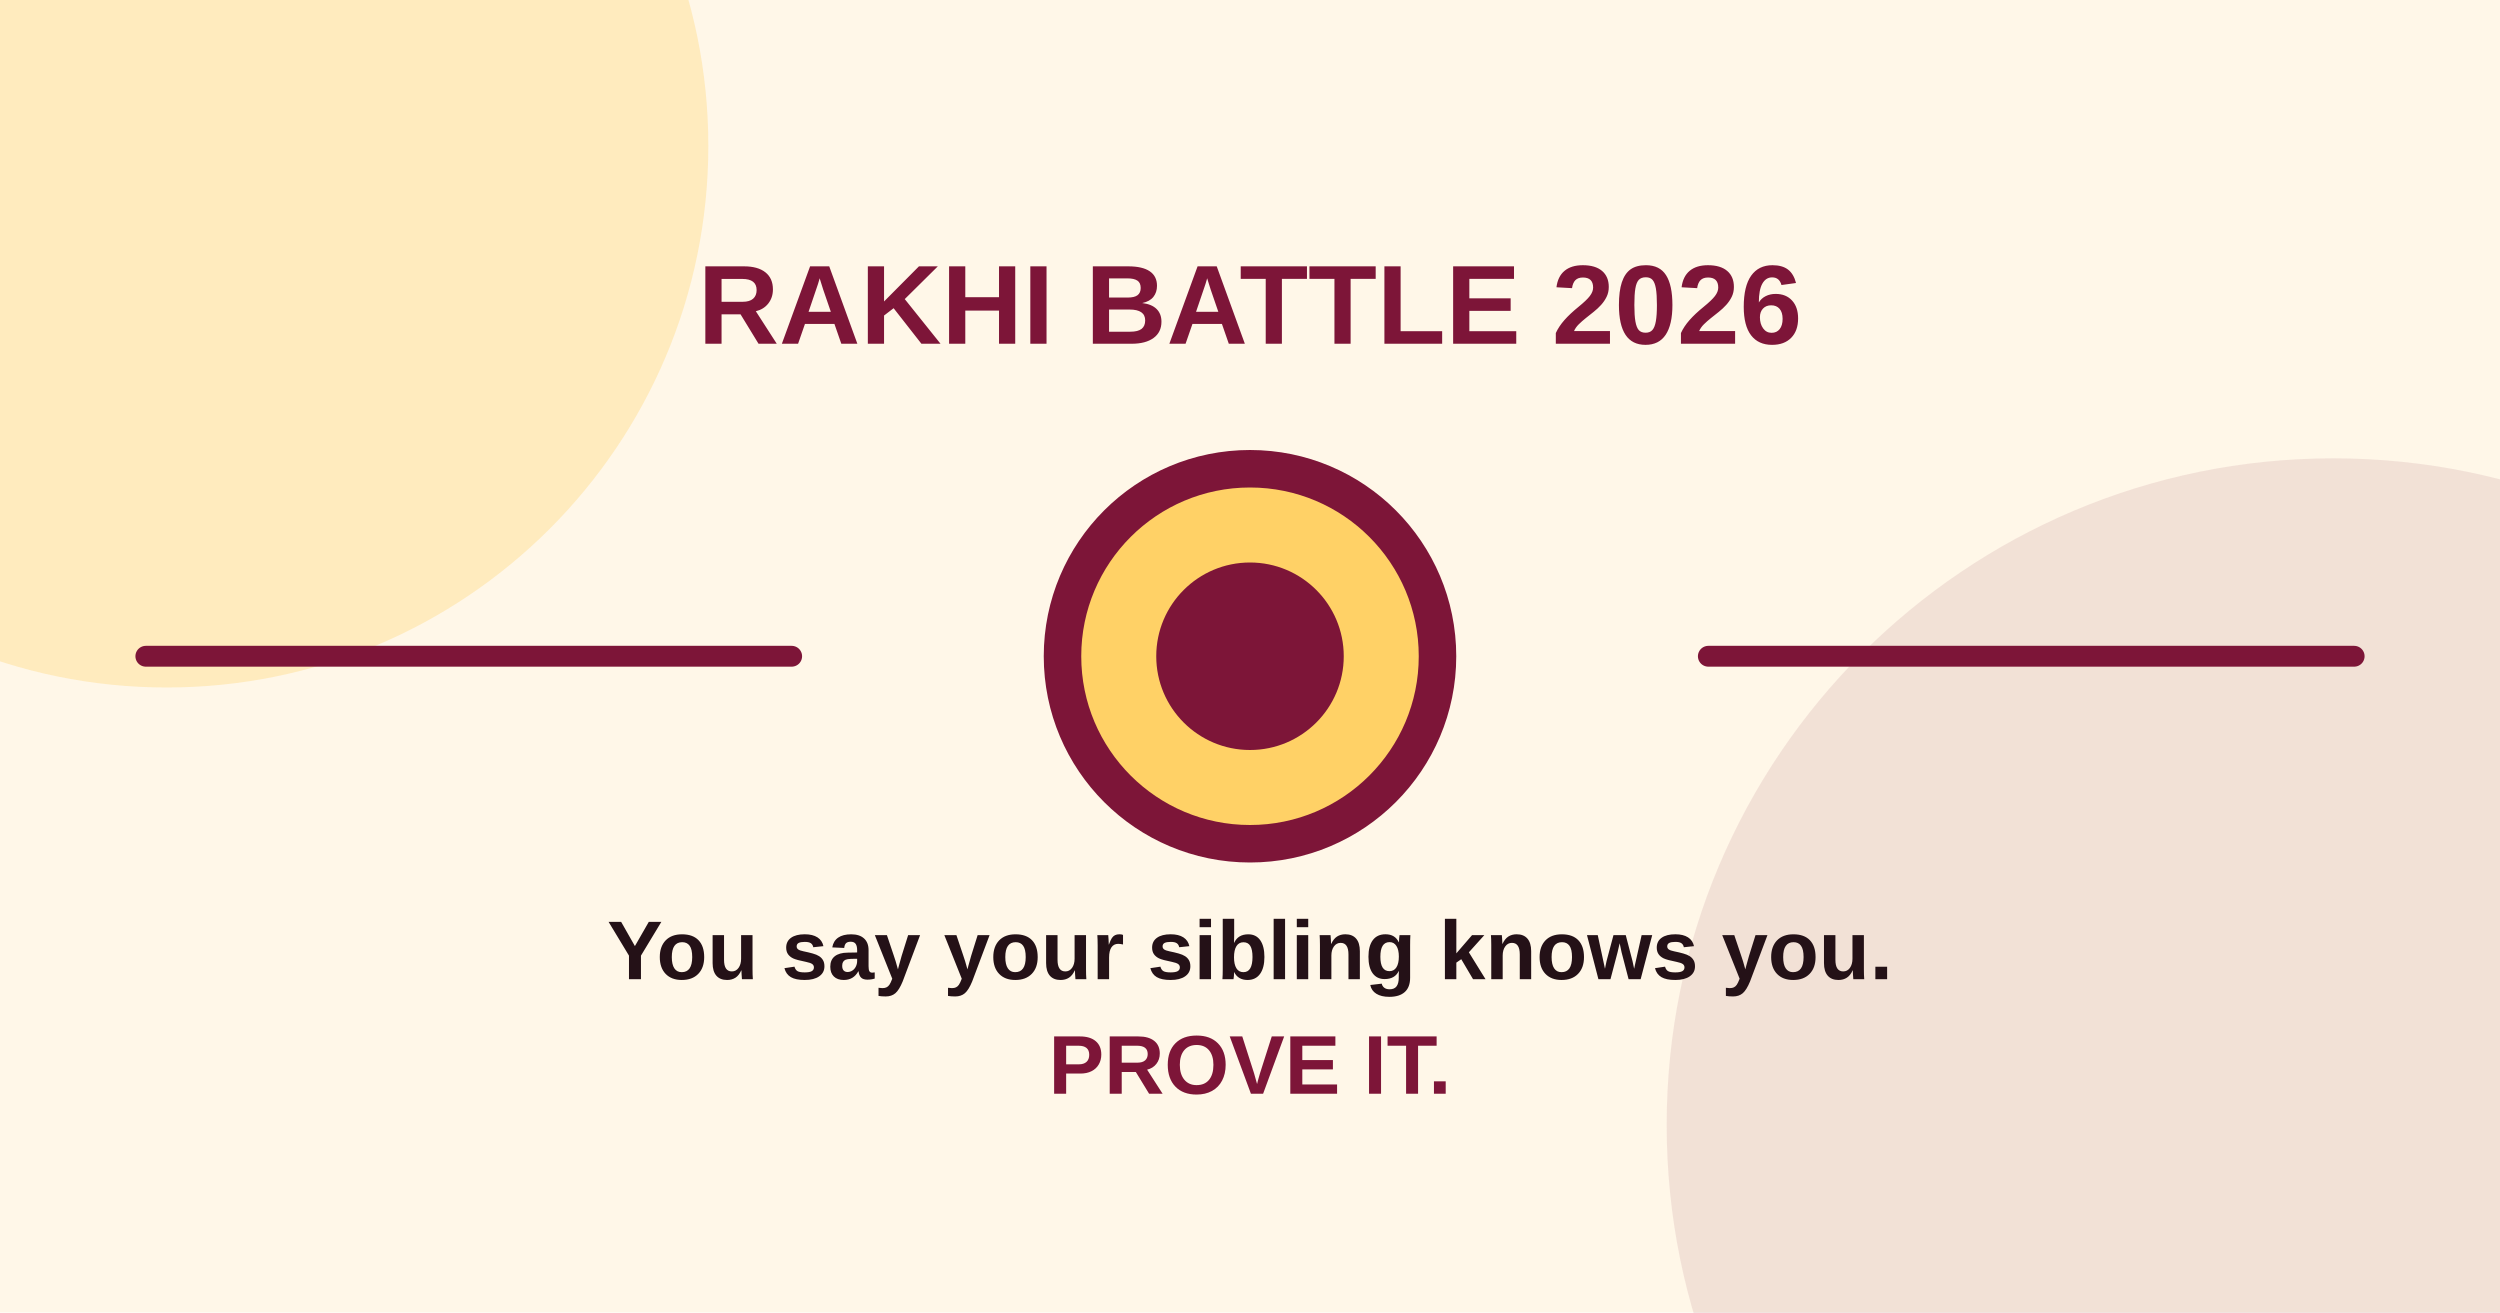
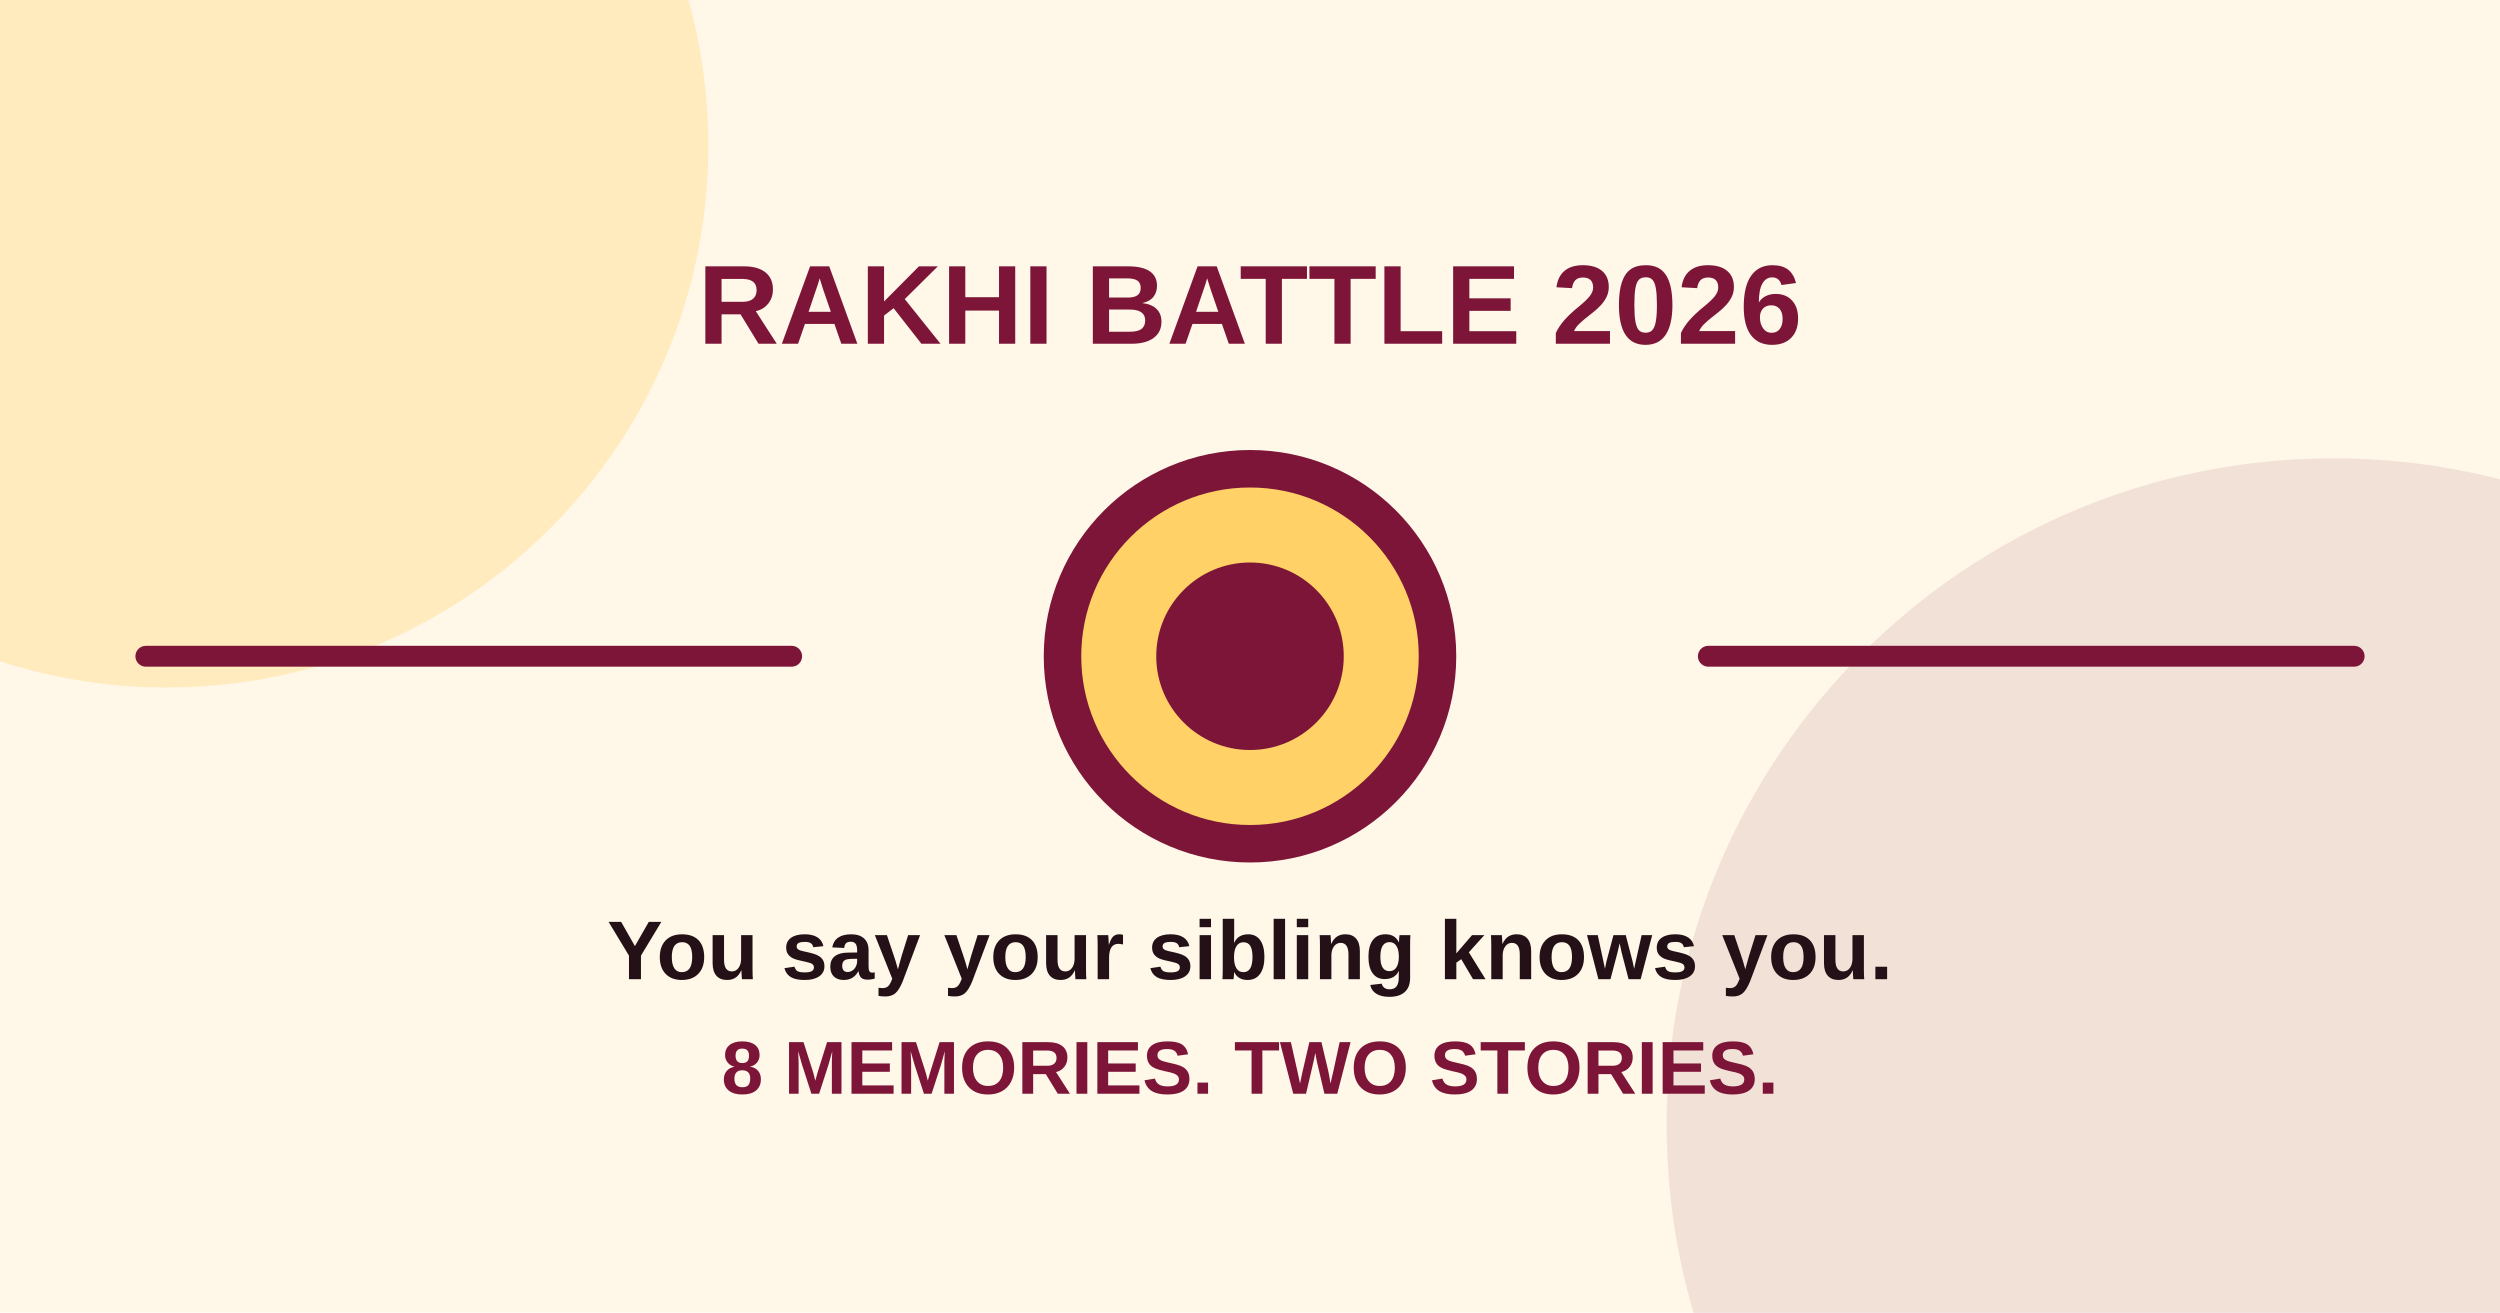
<svg xmlns="http://www.w3.org/2000/svg" width="1200" height="630" viewBox="0 0 1200 630">
  <rect width="1200" height="630" fill="#fff7e8" />
  <circle cx="80" cy="70" r="260" fill="#ffd166" opacity=".32" />
  <circle cx="1120" cy="540" r="320" fill="#7d1538" opacity=".1" />
  <path d="M70 315h310M820 315h310" stroke="#7d1538" stroke-width="10" stroke-linecap="round" />
  <circle cx="600" cy="315" r="90" fill="#ffd166" stroke="#7d1538" stroke-width="18" />
  <circle cx="600" cy="315" r="45" fill="#7d1538" />
  <text x="600" y="165" text-anchor="middle" font-family="Arial,sans-serif" font-size="54" font-weight="900" fill="#7d1538">RAKHI BATTLE 2026</text>
  <text x="600" y="470" text-anchor="middle" font-family="Arial,sans-serif" font-size="40" font-weight="800" fill="#241117">You say your sibling knows you.</text>
-   <text x="600" y="525" text-anchor="middle" font-family="Arial,sans-serif" font-size="40" font-weight="900" fill="#7d1538">PROVE IT.</text>
+   <text x="600" y="525" text-anchor="middle" font-family="Arial,sans-serif" font-size="36" font-weight="900" fill="#7d1538">8 MEMORIES. TWO STORIES.</text>
</svg>
